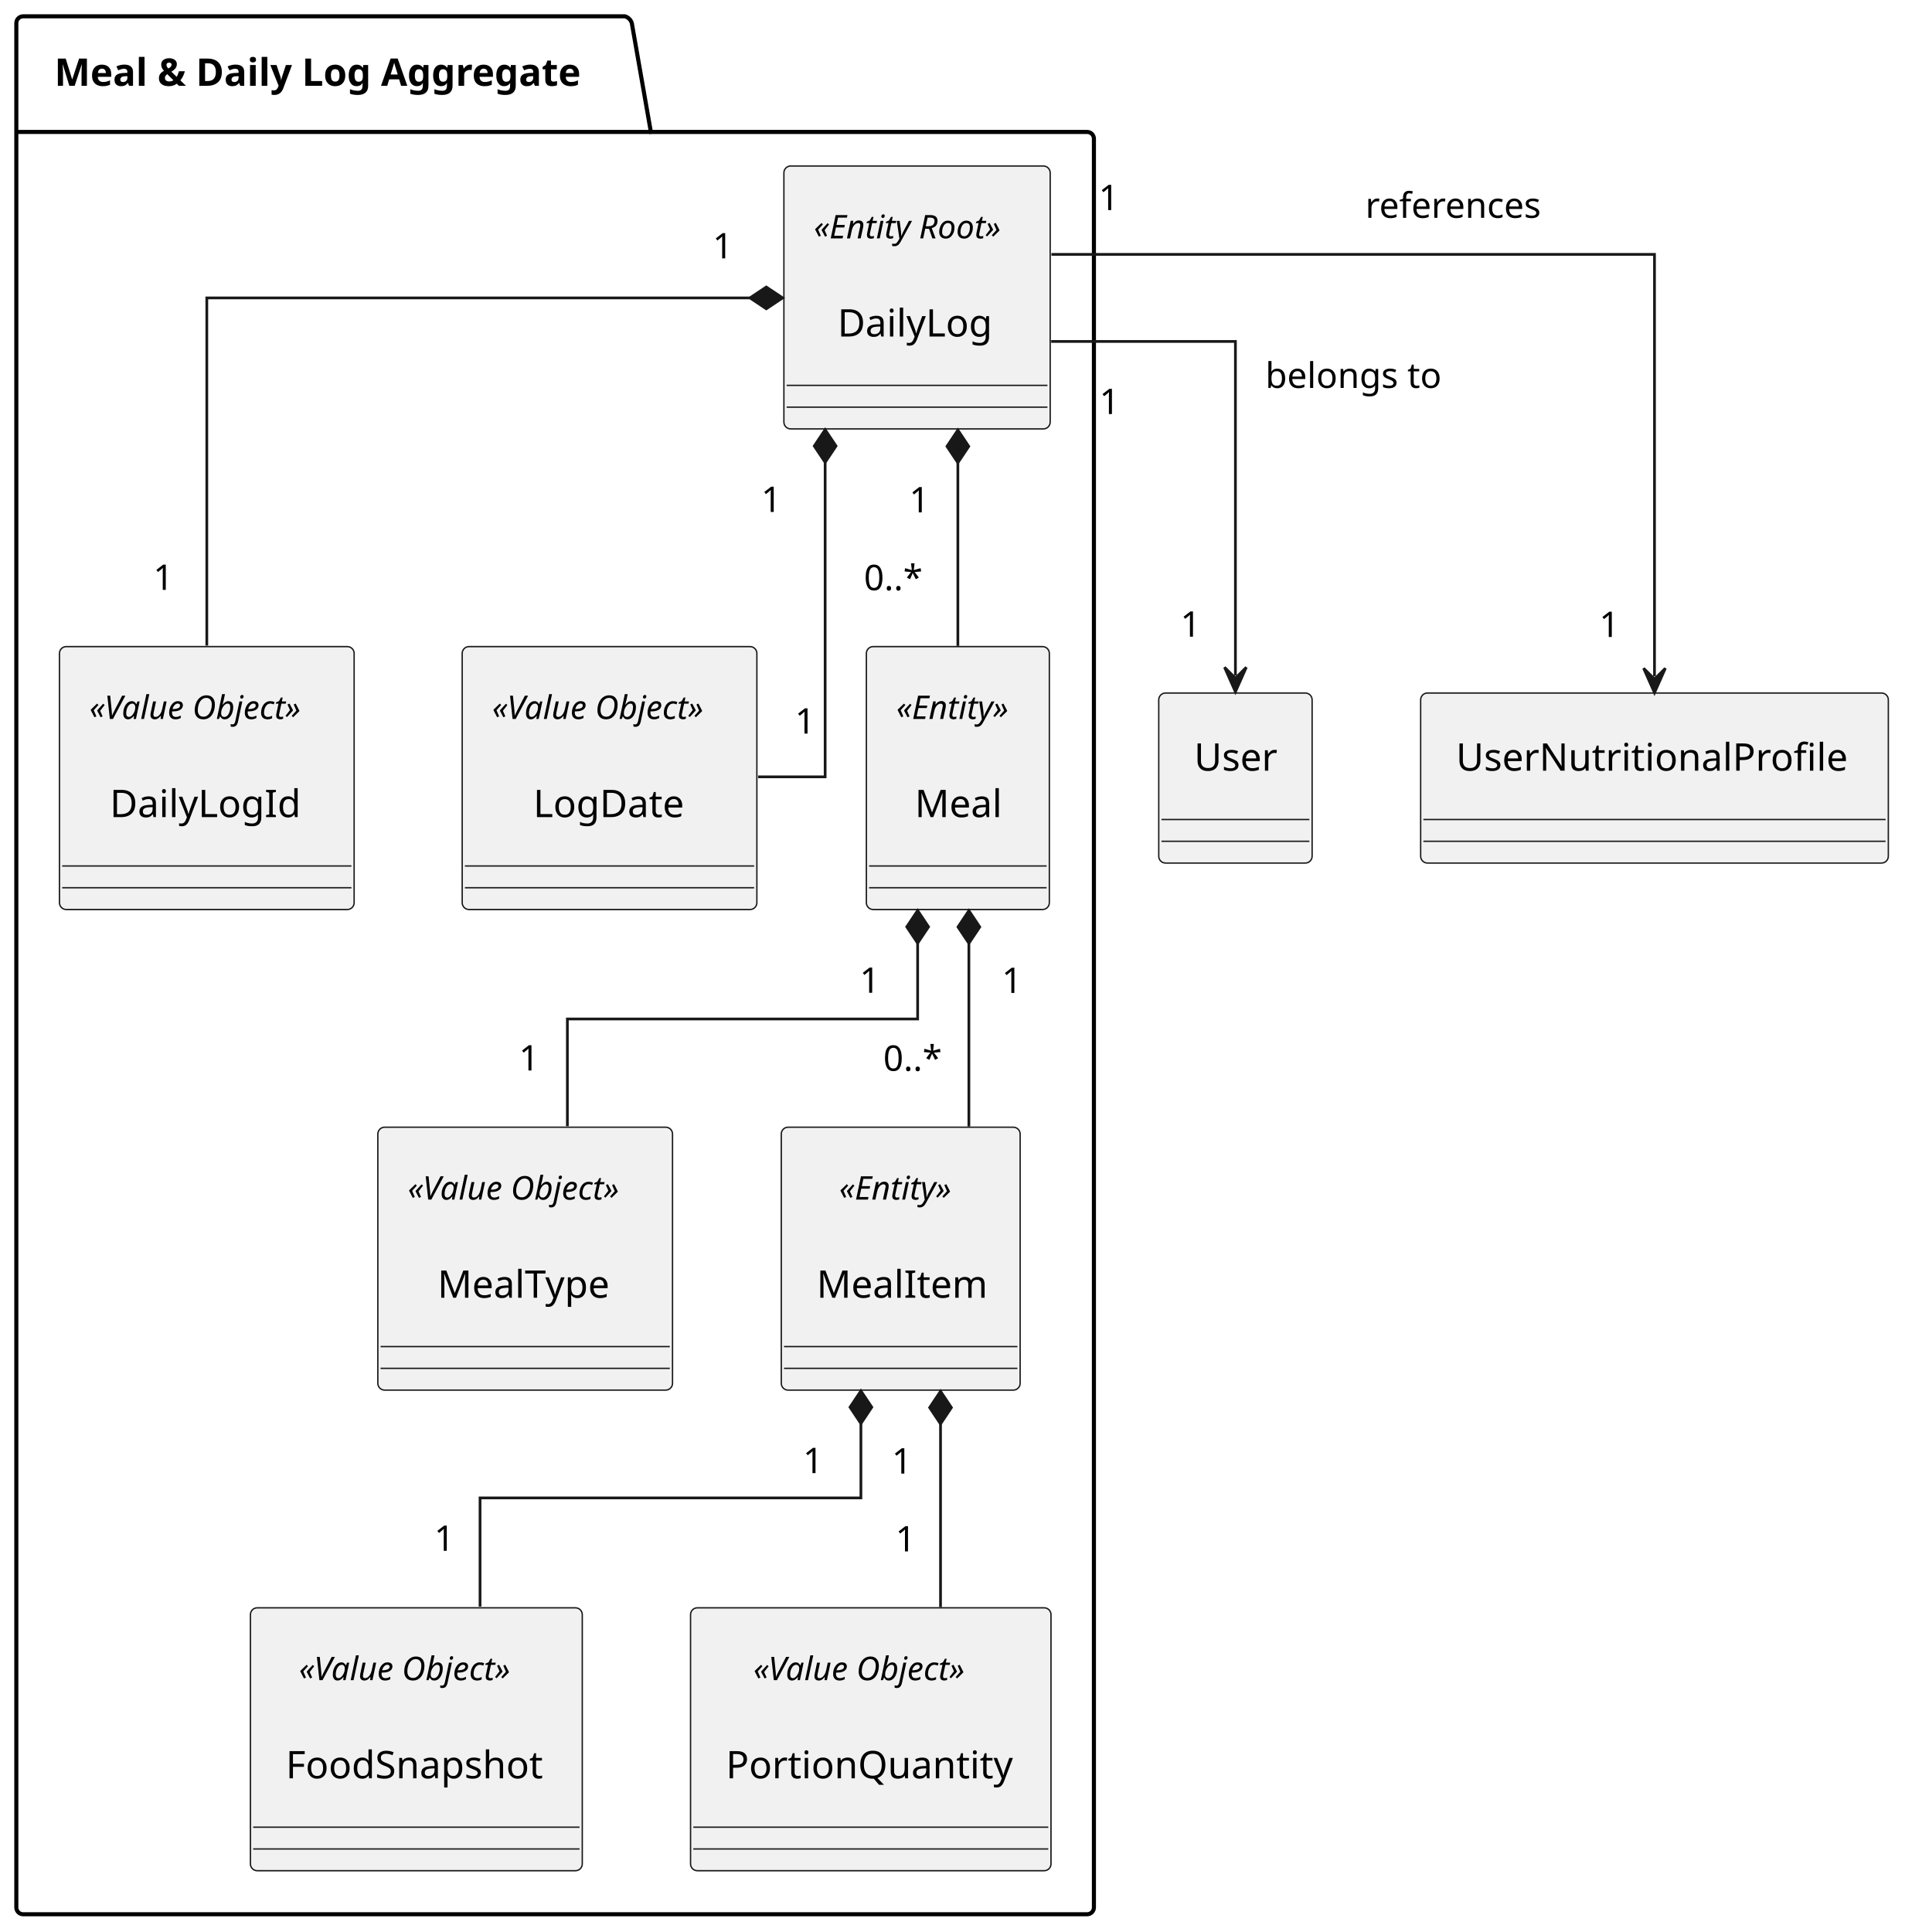
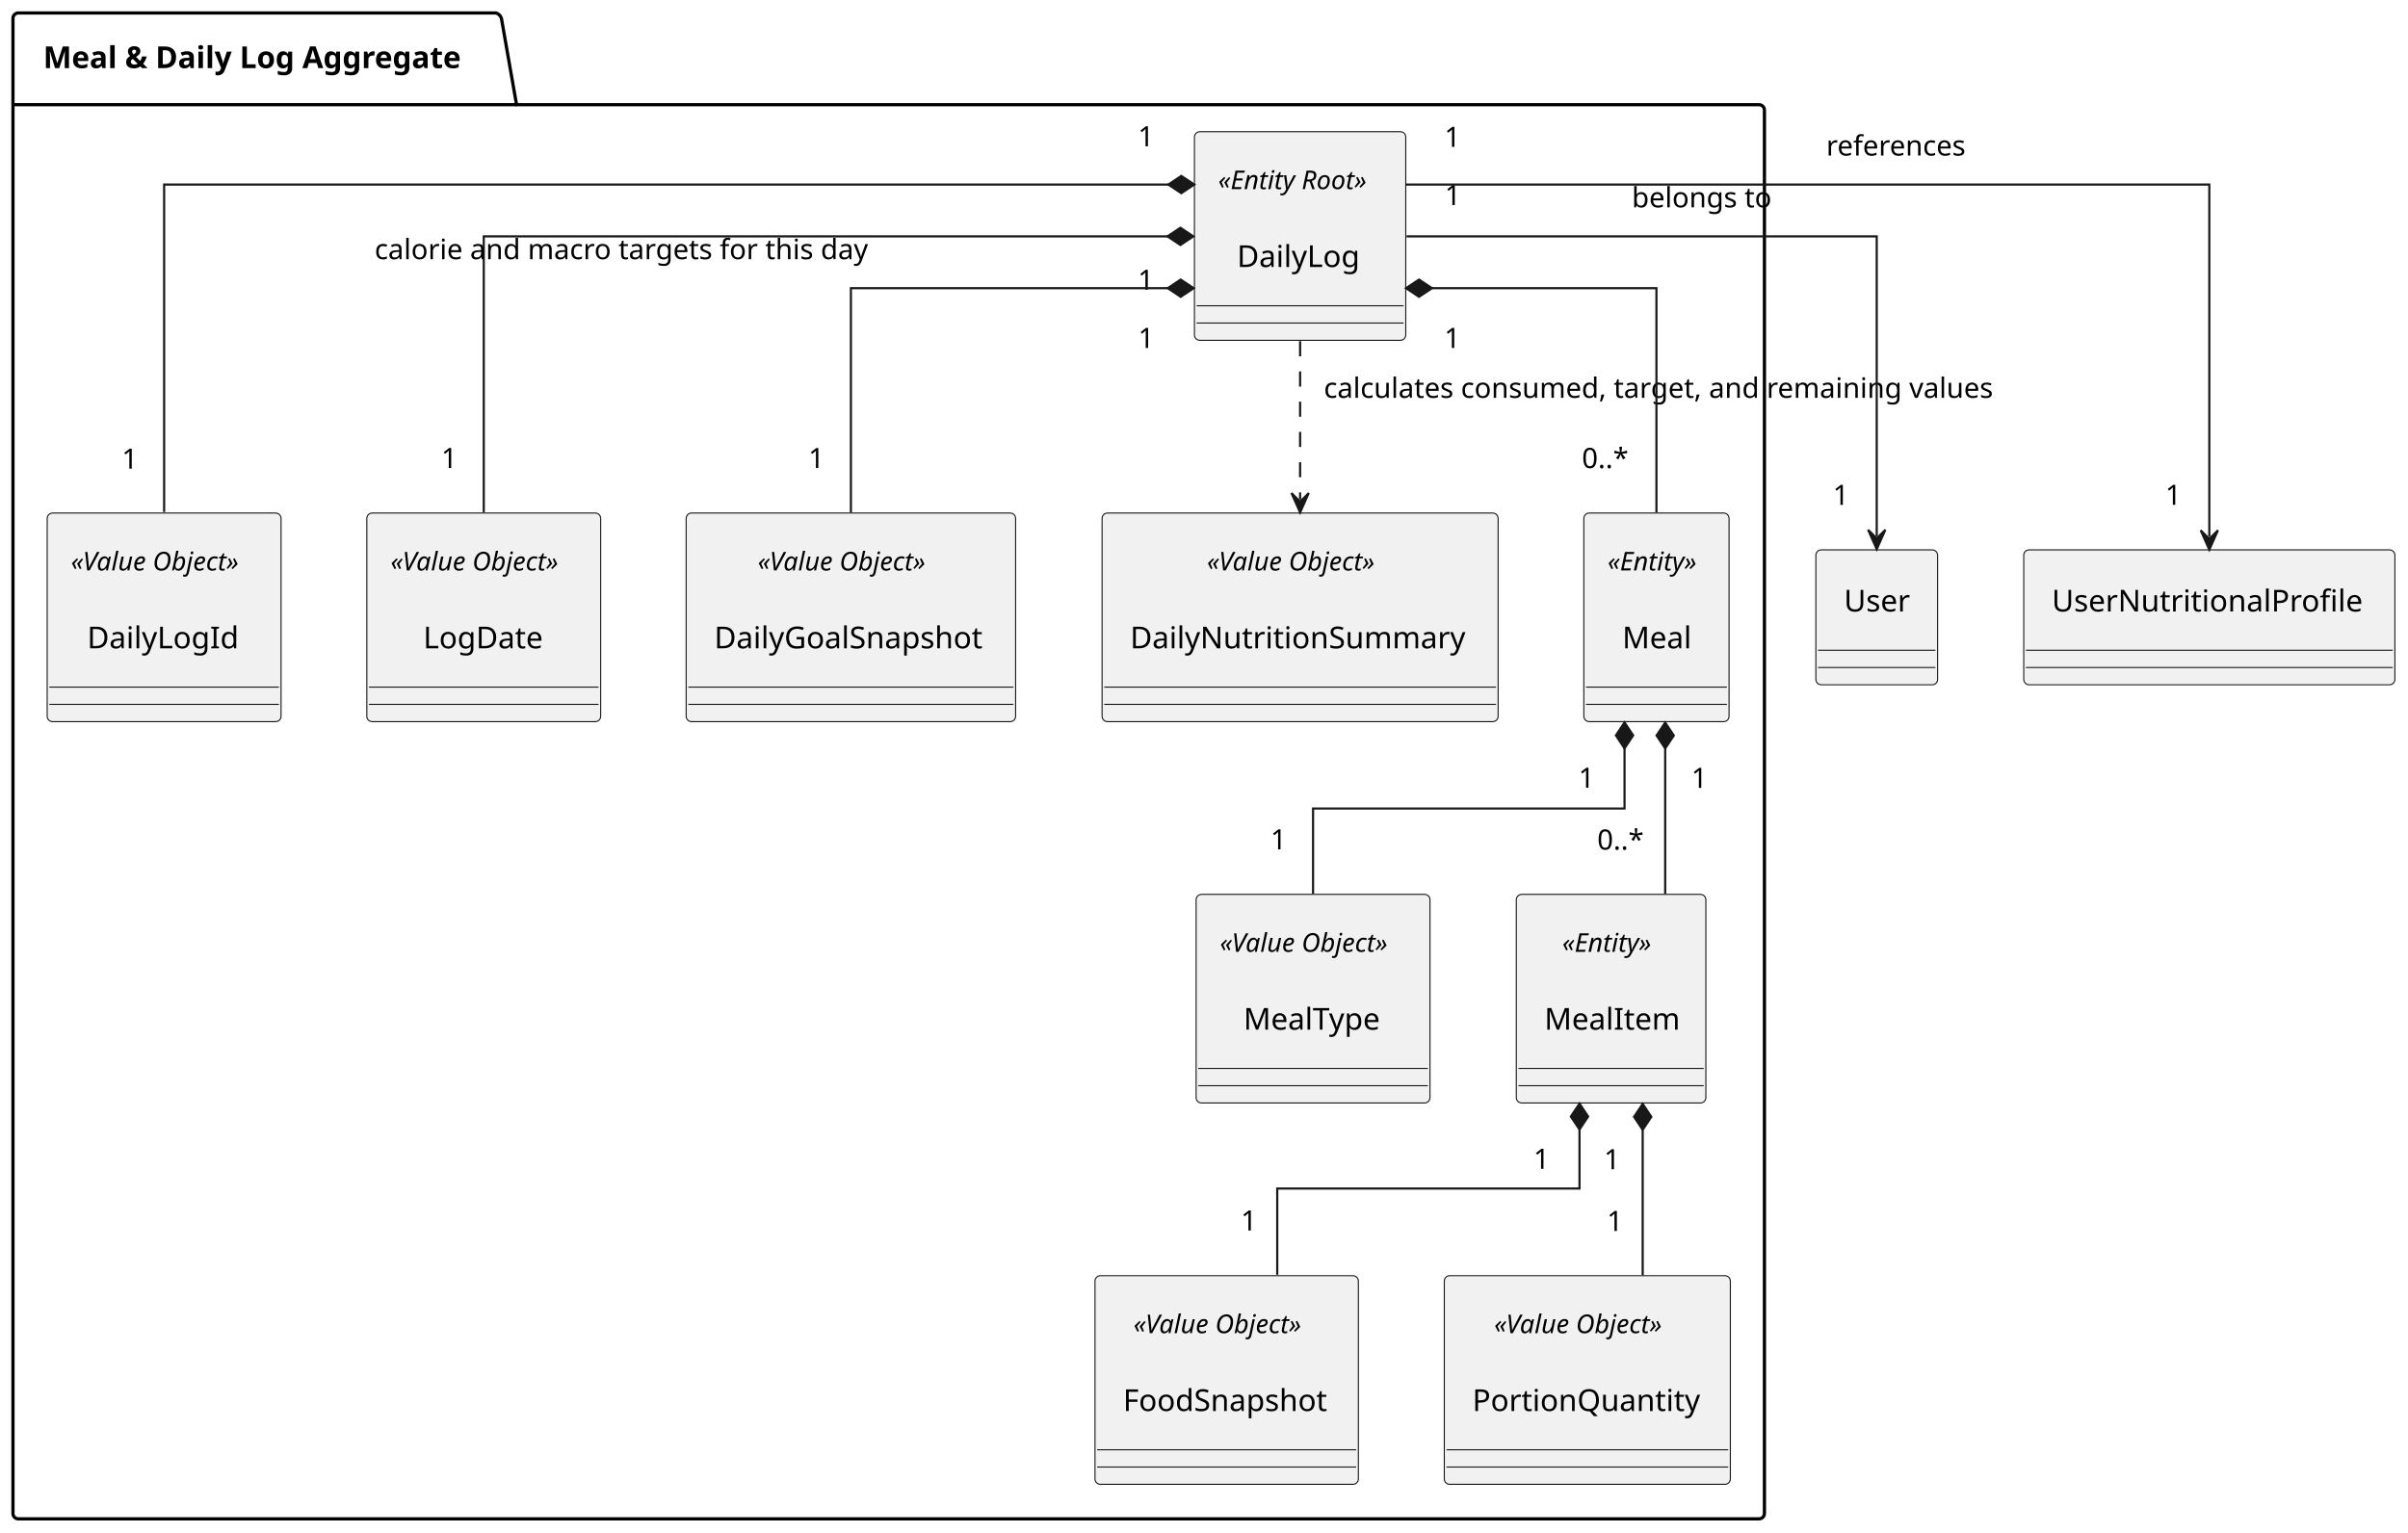
- <svg xmlns="http://www.w3.org/2000/svg" contentStyleType="text/css" data-diagram-type="CLASS" height="710px" preserveAspectRatio="none" style="width:700px;height:710px;background:#FFFFFF;" version="1.1" viewBox="0 0 700 710" width="700px" zoomAndPan="magnify">
+ <svg xmlns="http://www.w3.org/2000/svg" contentStyleType="text/css" data-diagram-type="CLASS" height="710px" preserveAspectRatio="none" style="width:1115px;height:710px;background:#FFFFFF;" version="1.1" viewBox="0 0 1115 710" width="1115px" zoomAndPan="magnify">
  <defs />
  <g>
    <g class="cluster" data-qualified-name="Meal . Daily Log Aggregate" data-source-line="9" id="ent0002">
-       <path d="M8.5,6 L229.684,6 A3.75,3.75 0 0 1 232.184,8.5 L239.184,48.488 L399.5,48.488 A2.5,2.5 0 0 1 402,50.988 L402,700.98 A2.5,2.5 0 0 1 399.5,703.48 L8.5,703.48 A2.5,2.5 0 0 1 6,700.98 L6,8.5 A2.5,2.5 0 0 1 8.5,6" fill="none" style="stroke:#000000;stroke-width:1.5;" />
+       <path d="M8.5,6 L229.684,6 A3.75,3.75 0 0 1 232.184,8.5 L239.184,48.488 L814.5,48.488 A2.5,2.5 0 0 1 817,50.988 L817,700.98 A2.5,2.5 0 0 1 814.5,703.48 L8.5,703.48 A2.5,2.5 0 0 1 6,700.98 L6,8.5 A2.5,2.5 0 0 1 8.5,6" fill="none" style="stroke:#000000;stroke-width:1.5;" />
      <line style="stroke:#000000;stroke-width:1.5;" x1="6" x2="239.184" y1="48.488" y2="48.488" />
      <text fill="#000000" font-family="sans-serif" font-size="14" font-weight="bold" lengthAdjust="spacing" textLength="200.184" x="20" y="31.535">Meal &amp; Daily Log Aggregate</text>
    </g>
    <g class="entity" data-qualified-name="Meal . Daily Log Aggregate.DailyLog" data-source-line="10" id="ent0003">
-       <rect fill="#F1F1F1" height="96.621" rx="2.5" ry="2.5" style="stroke:#181818;stroke-width:0.5;" width="97.856" x="288.07" y="61" />
-       <text fill="#000000" font-family="sans-serif" font-size="12" font-style="italic" lengthAdjust="spacing" textLength="75.856" x="299.07" y="87.602">«Entity Root»</text>
-       <text fill="#000000" font-family="sans-serif" font-size="14" lengthAdjust="spacing" textLength="58.42" x="307.788" y="123.668">DailyLog</text>
-       <line style="stroke:#181818;stroke-width:0.5;" x1="289.07" x2="384.925" y1="141.621" y2="141.621" />
-       <line style="stroke:#181818;stroke-width:0.5;" x1="289.07" x2="384.925" y1="149.621" y2="149.621" />
+       <rect fill="#F1F1F1" height="96.621" rx="2.5" ry="2.5" style="stroke:#181818;stroke-width:0.5;" width="97.856" x="553.07" y="61" />
+       <text fill="#000000" font-family="sans-serif" font-size="12" font-style="italic" lengthAdjust="spacing" textLength="75.856" x="564.07" y="87.602">«Entity Root»</text>
+       <text fill="#000000" font-family="sans-serif" font-size="14" lengthAdjust="spacing" textLength="58.42" x="572.788" y="123.668">DailyLog</text>
+       <line style="stroke:#181818;stroke-width:0.5;" x1="554.07" x2="649.926" y1="141.621" y2="141.621" />
+       <line style="stroke:#181818;stroke-width:0.5;" x1="554.07" x2="649.926" y1="149.621" y2="149.621" />
    </g>
    <g class="entity" data-qualified-name="Meal . Daily Log Aggregate.DailyLogId" data-source-line="11" id="ent0004">
      <rect fill="#F1F1F1" height="96.621" rx="2.5" ry="2.5" style="stroke:#181818;stroke-width:0.5;" width="108.291" x="21.85" y="237.62" />
      <text fill="#000000" font-family="sans-serif" font-size="12" font-style="italic" lengthAdjust="spacing" textLength="86.291" x="32.85" y="264.222">«Value Object»</text>
      <text fill="#000000" font-family="sans-serif" font-size="14" lengthAdjust="spacing" textLength="71.265" x="40.363" y="300.288">DailyLogId</text>
      <line style="stroke:#181818;stroke-width:0.5;" x1="22.85" x2="129.141" y1="318.241" y2="318.241" />
      <line style="stroke:#181818;stroke-width:0.5;" x1="22.85" x2="129.141" y1="326.241" y2="326.241" />
    </g>
    <g class="entity" data-qualified-name="Meal . Daily Log Aggregate.LogDate" data-source-line="12" id="ent0005">
      <rect fill="#F1F1F1" height="96.621" rx="2.5" ry="2.5" style="stroke:#181818;stroke-width:0.5;" width="108.291" x="169.85" y="237.62" />
      <text fill="#000000" font-family="sans-serif" font-size="12" font-style="italic" lengthAdjust="spacing" textLength="86.291" x="180.85" y="264.222">«Value Object»</text>
      <text fill="#000000" font-family="sans-serif" font-size="14" lengthAdjust="spacing" textLength="56.048" x="195.972" y="300.288">LogDate</text>
      <line style="stroke:#181818;stroke-width:0.5;" x1="170.85" x2="277.141" y1="318.241" y2="318.241" />
      <line style="stroke:#181818;stroke-width:0.5;" x1="170.85" x2="277.141" y1="326.241" y2="326.241" />
    </g>
-     <g class="entity" data-qualified-name="Meal . Daily Log Aggregate.Meal" data-source-line="13" id="ent0006">
-       <rect fill="#F1F1F1" height="96.621" rx="2.5" ry="2.5" style="stroke:#181818;stroke-width:0.5;" width="67.24" x="318.38" y="237.62" />
-       <text fill="#000000" font-family="sans-serif" font-size="12" font-style="italic" lengthAdjust="spacing" textLength="45.24" x="329.38" y="264.222">«Entity»</text>
-       <text fill="#000000" font-family="sans-serif" font-size="14" lengthAdjust="spacing" textLength="31.637" x="336.182" y="300.288">Meal</text>
-       <line style="stroke:#181818;stroke-width:0.5;" x1="319.38" x2="384.62" y1="318.241" y2="318.241" />
-       <line style="stroke:#181818;stroke-width:0.5;" x1="319.38" x2="384.62" y1="326.241" y2="326.241" />
+     <g class="entity" data-qualified-name="Meal . Daily Log Aggregate.DailyGoalSnapshot" data-source-line="13" id="ent0006">
+       <rect fill="#F1F1F1" height="96.621" rx="2.5" ry="2.5" style="stroke:#181818;stroke-width:0.5;" width="152.554" x="317.72" y="237.62" />
+       <text fill="#000000" font-family="sans-serif" font-size="12" font-style="italic" lengthAdjust="spacing" textLength="86.291" x="350.851" y="264.222">«Value Object»</text>
+       <text fill="#000000" font-family="sans-serif" font-size="14" lengthAdjust="spacing" textLength="126.554" x="330.72" y="300.288">DailyGoalSnapshot</text>
+       <line style="stroke:#181818;stroke-width:0.5;" x1="318.72" x2="469.274" y1="318.241" y2="318.241" />
+       <line style="stroke:#181818;stroke-width:0.5;" x1="318.72" x2="469.274" y1="326.241" y2="326.241" />
    </g>
-     <g class="entity" data-qualified-name="Meal . Daily Log Aggregate.MealType" data-source-line="14" id="ent0007">
-       <rect fill="#F1F1F1" height="96.621" rx="2.5" ry="2.5" style="stroke:#181818;stroke-width:0.5;" width="108.291" x="138.85" y="414.24" />
-       <text fill="#000000" font-family="sans-serif" font-size="12" font-style="italic" lengthAdjust="spacing" textLength="86.291" x="149.85" y="440.842">«Value Object»</text>
-       <text fill="#000000" font-family="sans-serif" font-size="14" lengthAdjust="spacing" textLength="64.415" x="160.788" y="476.908">MealType</text>
-       <line style="stroke:#181818;stroke-width:0.5;" x1="139.85" x2="246.141" y1="494.861" y2="494.861" />
-       <line style="stroke:#181818;stroke-width:0.5;" x1="139.85" x2="246.141" y1="502.861" y2="502.861" />
+     <g class="entity" data-qualified-name="Meal . Daily Log Aggregate.DailyNutritionSummary" data-source-line="14" id="ent0007">
+       <rect fill="#F1F1F1" height="96.621" rx="2.5" ry="2.5" style="stroke:#181818;stroke-width:0.5;" width="183.384" x="510.31" y="237.62" />
+       <text fill="#000000" font-family="sans-serif" font-size="12" font-style="italic" lengthAdjust="spacing" textLength="86.291" x="558.856" y="264.222">«Value Object»</text>
+       <text fill="#000000" font-family="sans-serif" font-size="14" lengthAdjust="spacing" textLength="157.384" x="523.31" y="300.288">DailyNutritionSummary</text>
+       <line style="stroke:#181818;stroke-width:0.5;" x1="511.31" x2="692.694" y1="318.241" y2="318.241" />
+       <line style="stroke:#181818;stroke-width:0.5;" x1="511.31" x2="692.694" y1="326.241" y2="326.241" />
    </g>
-     <g class="entity" data-qualified-name="Meal . Daily Log Aggregate.MealItem" data-source-line="15" id="ent0008">
-       <rect fill="#F1F1F1" height="96.621" rx="2.5" ry="2.5" style="stroke:#181818;stroke-width:0.5;" width="87.776" x="287.11" y="414.24" />
-       <text fill="#000000" font-family="sans-serif" font-size="12" font-style="italic" lengthAdjust="spacing" textLength="45.24" x="308.378" y="440.842">«Entity»</text>
-       <text fill="#000000" font-family="sans-serif" font-size="14" lengthAdjust="spacing" textLength="61.776" x="300.11" y="476.908">MealItem</text>
-       <line style="stroke:#181818;stroke-width:0.5;" x1="288.11" x2="373.886" y1="494.861" y2="494.861" />
-       <line style="stroke:#181818;stroke-width:0.5;" x1="288.11" x2="373.886" y1="502.861" y2="502.861" />
+     <g class="entity" data-qualified-name="Meal . Daily Log Aggregate.Meal" data-source-line="15" id="ent0008">
+       <rect fill="#F1F1F1" height="96.621" rx="2.5" ry="2.5" style="stroke:#181818;stroke-width:0.5;" width="67.24" x="733.38" y="237.62" />
+       <text fill="#000000" font-family="sans-serif" font-size="12" font-style="italic" lengthAdjust="spacing" textLength="45.24" x="744.38" y="264.222">«Entity»</text>
+       <text fill="#000000" font-family="sans-serif" font-size="14" lengthAdjust="spacing" textLength="31.637" x="751.182" y="300.288">Meal</text>
+       <line style="stroke:#181818;stroke-width:0.5;" x1="734.38" x2="799.62" y1="318.241" y2="318.241" />
+       <line style="stroke:#181818;stroke-width:0.5;" x1="734.38" x2="799.62" y1="326.241" y2="326.241" />
    </g>
-     <g class="entity" data-qualified-name="Meal . Daily Log Aggregate.FoodSnapshot" data-source-line="16" id="ent0009">
-       <rect fill="#F1F1F1" height="96.621" rx="2.5" ry="2.5" style="stroke:#181818;stroke-width:0.5;" width="121.949" x="92.03" y="590.86" />
-       <text fill="#000000" font-family="sans-serif" font-size="12" font-style="italic" lengthAdjust="spacing" textLength="86.291" x="109.859" y="617.462">«Value Object»</text>
-       <text fill="#000000" font-family="sans-serif" font-size="14" lengthAdjust="spacing" textLength="95.949" x="105.03" y="653.528">FoodSnapshot</text>
-       <line style="stroke:#181818;stroke-width:0.5;" x1="93.03" x2="212.979" y1="671.481" y2="671.481" />
-       <line style="stroke:#181818;stroke-width:0.5;" x1="93.03" x2="212.979" y1="679.481" y2="679.481" />
+     <g class="entity" data-qualified-name="Meal . Daily Log Aggregate.MealType" data-source-line="16" id="ent0009">
+       <rect fill="#F1F1F1" height="96.621" rx="2.5" ry="2.5" style="stroke:#181818;stroke-width:0.5;" width="108.291" x="553.85" y="414.24" />
+       <text fill="#000000" font-family="sans-serif" font-size="12" font-style="italic" lengthAdjust="spacing" textLength="86.291" x="564.85" y="440.842">«Value Object»</text>
+       <text fill="#000000" font-family="sans-serif" font-size="14" lengthAdjust="spacing" textLength="64.415" x="575.788" y="476.908">MealType</text>
+       <line style="stroke:#181818;stroke-width:0.5;" x1="554.85" x2="661.141" y1="494.861" y2="494.861" />
+       <line style="stroke:#181818;stroke-width:0.5;" x1="554.85" x2="661.141" y1="502.861" y2="502.861" />
    </g>
-     <g class="entity" data-qualified-name="Meal . Daily Log Aggregate.PortionQuantity" data-source-line="17" id="ent0010">
-       <rect fill="#F1F1F1" height="96.621" rx="2.5" ry="2.5" style="stroke:#181818;stroke-width:0.5;" width="132.456" x="253.77" y="590.86" />
-       <text fill="#000000" font-family="sans-serif" font-size="12" font-style="italic" lengthAdjust="spacing" textLength="86.291" x="276.853" y="617.462">«Value Object»</text>
-       <text fill="#000000" font-family="sans-serif" font-size="14" lengthAdjust="spacing" textLength="106.456" x="266.77" y="653.528">PortionQuantity</text>
-       <line style="stroke:#181818;stroke-width:0.5;" x1="254.77" x2="385.226" y1="671.481" y2="671.481" />
-       <line style="stroke:#181818;stroke-width:0.5;" x1="254.77" x2="385.226" y1="679.481" y2="679.481" />
+     <g class="entity" data-qualified-name="Meal . Daily Log Aggregate.MealItem" data-source-line="17" id="ent0010">
+       <rect fill="#F1F1F1" height="96.621" rx="2.5" ry="2.5" style="stroke:#181818;stroke-width:0.5;" width="87.776" x="702.11" y="414.24" />
+       <text fill="#000000" font-family="sans-serif" font-size="12" font-style="italic" lengthAdjust="spacing" textLength="45.24" x="723.378" y="440.842">«Entity»</text>
+       <text fill="#000000" font-family="sans-serif" font-size="14" lengthAdjust="spacing" textLength="61.776" x="715.11" y="476.908">MealItem</text>
+       <line style="stroke:#181818;stroke-width:0.5;" x1="703.11" x2="788.886" y1="494.861" y2="494.861" />
+       <line style="stroke:#181818;stroke-width:0.5;" x1="703.11" x2="788.886" y1="502.861" y2="502.861" />
    </g>
-     <g class="entity" data-qualified-name="User" data-source-line="22" id="ent0013">
-       <rect fill="#F1F1F1" height="62.488" rx="2.5" ry="2.5" style="stroke:#181818;stroke-width:0.5;" width="56.365" x="425.82" y="254.68" />
-       <text fill="#000000" font-family="sans-serif" font-size="14" lengthAdjust="spacing" textLength="30.365" x="438.82" y="283.215">User</text>
-       <line style="stroke:#181818;stroke-width:0.5;" x1="426.82" x2="481.185" y1="301.168" y2="301.168" />
-       <line style="stroke:#181818;stroke-width:0.5;" x1="426.82" x2="481.185" y1="309.168" y2="309.168" />
+     <g class="entity" data-qualified-name="Meal . Daily Log Aggregate.FoodSnapshot" data-source-line="18" id="ent0011">
+       <rect fill="#F1F1F1" height="96.621" rx="2.5" ry="2.5" style="stroke:#181818;stroke-width:0.5;" width="121.949" x="507.03" y="590.86" />
+       <text fill="#000000" font-family="sans-serif" font-size="12" font-style="italic" lengthAdjust="spacing" textLength="86.291" x="524.859" y="617.462">«Value Object»</text>
+       <text fill="#000000" font-family="sans-serif" font-size="14" lengthAdjust="spacing" textLength="95.949" x="520.03" y="653.528">FoodSnapshot</text>
+       <line style="stroke:#181818;stroke-width:0.5;" x1="508.03" x2="627.979" y1="671.481" y2="671.481" />
+       <line style="stroke:#181818;stroke-width:0.5;" x1="508.03" x2="627.979" y1="679.481" y2="679.481" />
    </g>
-     <g class="entity" data-qualified-name="UserNutritionalProfile" data-source-line="24" id="ent0016">
-       <rect fill="#F1F1F1" height="62.488" rx="2.5" ry="2.5" style="stroke:#181818;stroke-width:0.5;" width="171.865" x="522.07" y="254.68" />
-       <text fill="#000000" font-family="sans-serif" font-size="14" lengthAdjust="spacing" textLength="145.865" x="535.07" y="283.215">UserNutritionalProfile</text>
-       <line style="stroke:#181818;stroke-width:0.5;" x1="523.07" x2="692.935" y1="301.168" y2="301.168" />
-       <line style="stroke:#181818;stroke-width:0.5;" x1="523.07" x2="692.935" y1="309.168" y2="309.168" />
+     <g class="entity" data-qualified-name="Meal . Daily Log Aggregate.PortionQuantity" data-source-line="19" id="ent0012">
+       <rect fill="#F1F1F1" height="96.621" rx="2.5" ry="2.5" style="stroke:#181818;stroke-width:0.5;" width="132.456" x="668.77" y="590.86" />
+       <text fill="#000000" font-family="sans-serif" font-size="12" font-style="italic" lengthAdjust="spacing" textLength="86.291" x="691.852" y="617.462">«Value Object»</text>
+       <text fill="#000000" font-family="sans-serif" font-size="14" lengthAdjust="spacing" textLength="106.456" x="681.77" y="653.528">PortionQuantity</text>
+       <line style="stroke:#181818;stroke-width:0.5;" x1="669.77" x2="800.226" y1="671.481" y2="671.481" />
+       <line style="stroke:#181818;stroke-width:0.5;" x1="669.77" x2="800.226" y1="679.481" y2="679.481" />
    </g>
-     <g class="link" data-entity-1="ent0003" data-entity-2="ent0004" data-link-type="composition" data-source-line="20" id="lnk11">
-       <path codeLine="20" d="M275.6,109.48 C199.93,109.48 76,109.48 76,109.48 C76,109.48 76,185.02 76,237.25" fill="none" id="DailyLog-backto-DailyLogId" style="stroke:#181818;stroke-width:1;" />
-       <polygon fill="#181818" points="287.6,109.48,281.6,105.48,275.6,109.48,281.6,113.48,287.6,109.48" style="stroke:#181818;stroke-width:1;" />
-       <text fill="#000000" font-family="sans-serif" font-size="13" lengthAdjust="spacing" textLength="8.22" x="261.887" y="94.955">1</text>
-       <text fill="#000000" font-family="sans-serif" font-size="13" lengthAdjust="spacing" textLength="8.22" x="56.308" y="216.772">1</text>
+     <g class="entity" data-qualified-name="User" data-source-line="26" id="ent0017">
+       <rect fill="#F1F1F1" height="62.488" rx="2.5" ry="2.5" style="stroke:#181818;stroke-width:0.5;" width="56.365" x="840.82" y="254.68" />
+       <text fill="#000000" font-family="sans-serif" font-size="14" lengthAdjust="spacing" textLength="30.365" x="853.82" y="283.215">User</text>
+       <line style="stroke:#181818;stroke-width:0.5;" x1="841.82" x2="896.185" y1="301.168" y2="301.168" />
+       <line style="stroke:#181818;stroke-width:0.5;" x1="841.82" x2="896.185" y1="309.168" y2="309.168" />
    </g>
-     <g class="link" data-entity-1="ent0003" data-entity-2="ent0005" data-link-type="composition" data-source-line="21" id="lnk12">
-       <path codeLine="21" d="M303.23,169.91 C303.23,222.06 303.23,285.48 303.23,285.48 C303.23,285.48 292.32,285.48 278.59,285.48" fill="none" id="DailyLog-backto-LogDate" style="stroke:#181818;stroke-width:1;" />
-       <polygon fill="#181818" points="303.23,157.91,299.23,163.91,303.23,169.91,307.23,163.91,303.23,157.91" style="stroke:#181818;stroke-width:1;" />
-       <text fill="#000000" font-family="sans-serif" font-size="13" lengthAdjust="spacing" textLength="8.22" x="279.72" y="188.139">1</text>
-       <text fill="#000000" font-family="sans-serif" font-size="13" lengthAdjust="spacing" textLength="8.22" x="292.14" y="269.591">1</text>
+     <g class="entity" data-qualified-name="UserNutritionalProfile" data-source-line="28" id="ent0020">
+       <rect fill="#F1F1F1" height="62.488" rx="2.5" ry="2.5" style="stroke:#181818;stroke-width:0.5;" width="171.865" x="937.07" y="254.68" />
+       <text fill="#000000" font-family="sans-serif" font-size="14" lengthAdjust="spacing" textLength="145.865" x="950.07" y="283.215">UserNutritionalProfile</text>
+       <line style="stroke:#181818;stroke-width:0.5;" x1="938.07" x2="1107.935" y1="301.168" y2="301.168" />
+       <line style="stroke:#181818;stroke-width:0.5;" x1="938.07" x2="1107.935" y1="309.168" y2="309.168" />
    </g>
-     <g class="link" data-entity-1="ent0003" data-entity-2="ent0013" data-link-type="dependency" data-source-line="22" id="lnk14">
-       <path codeLine="22" d="M386.28,125.48 C418.25,125.48 454,125.48 454,125.48 C454,125.48 454,201.47 454,248.23" fill="none" id="DailyLog-to-User" style="stroke:#181818;stroke-width:1;" />
-       <polygon fill="#181818" points="454,254.23,458,245.23,454,249.23,450,245.23,454,254.23" style="stroke:#181818;stroke-width:1;" />
-       <text fill="#000000" font-family="sans-serif" font-size="13" lengthAdjust="spacing" textLength="66.93" x="465" y="142.558">belongs to</text>
-       <text fill="#000000" font-family="sans-serif" font-size="13" lengthAdjust="spacing" textLength="8.22" x="404.006" y="152.171">1</text>
-       <text fill="#000000" font-family="sans-serif" font-size="13" lengthAdjust="spacing" textLength="8.22" x="433.786" y="233.983">1</text>
+     <g class="link" data-entity-1="ent0003" data-entity-2="ent0004" data-link-type="composition" data-source-line="22" id="lnk13">
+       <path codeLine="22" d="M540.99,85.48 C410.41,85.48 76,85.48 76,85.48 C76,85.48 76,177.82 76,237.15" fill="none" id="DailyLog-backto-DailyLogId" style="stroke:#181818;stroke-width:1;" />
+       <polygon fill="#181818" points="552.99,85.48,546.99,81.48,540.99,85.48,546.99,89.48,552.99,85.48" style="stroke:#181818;stroke-width:1;" />
+       <text fill="#000000" font-family="sans-serif" font-size="13" lengthAdjust="spacing" textLength="8.22" x="526.931" y="67.773">1</text>
+       <text fill="#000000" font-family="sans-serif" font-size="13" lengthAdjust="spacing" textLength="8.22" x="56.395" y="217.073">1</text>
    </g>
-     <g class="link" data-entity-1="ent0003" data-entity-2="ent0006" data-link-type="composition" data-source-line="23" id="lnk15">
-       <path codeLine="23" d="M352,170.04 C352,194.75 352,212.67 352,237.36" fill="none" id="DailyLog-backto-Meal" style="stroke:#181818;stroke-width:1;" />
-       <polygon fill="#181818" points="352,158.04,348,164.04,352,170.04,356,164.04,352,158.04" style="stroke:#181818;stroke-width:1;" />
-       <text fill="#000000" font-family="sans-serif" font-size="13" lengthAdjust="spacing" textLength="8.22" x="334.129" y="188.284">1</text>
-       <text fill="#000000" font-family="sans-serif" font-size="13" lengthAdjust="spacing" textLength="22.712" x="317.484" y="216.895">0..*</text>
+     <g class="link" data-entity-1="ent0003" data-entity-2="ent0005" data-link-type="composition" data-source-line="23" id="lnk14">
+       <path codeLine="23" d="M540.58,109.48 C438.12,109.48 224,109.48 224,109.48 C224,109.48 224,185.02 224,237.25" fill="none" id="DailyLog-backto-LogDate" style="stroke:#181818;stroke-width:1;" />
+       <polygon fill="#181818" points="552.58,109.48,546.58,105.48,540.58,109.48,546.58,113.48,552.58,109.48" style="stroke:#181818;stroke-width:1;" />
+       <text fill="#000000" font-family="sans-serif" font-size="13" lengthAdjust="spacing" textLength="8.22" x="526.864" y="134.221">1</text>
+       <text fill="#000000" font-family="sans-serif" font-size="13" lengthAdjust="spacing" textLength="8.22" x="204.308" y="216.772">1</text>
    </g>
-     <g class="link" data-entity-1="ent0003" data-entity-2="ent0016" data-link-type="dependency" data-source-line="24" id="lnk17">
-       <path codeLine="24" d="M386.39,93.48 C464.56,93.48 608,93.48 608,93.48 C608,93.48 608,194.05 608,248.58" fill="none" id="DailyLog-to-UserNutritionalProfile" style="stroke:#181818;stroke-width:1;" />
-       <polygon fill="#181818" points="608,254.58,612,245.58,608,249.58,604,245.58,608,254.58" style="stroke:#181818;stroke-width:1;" />
-       <text fill="#000000" font-family="sans-serif" font-size="13" lengthAdjust="spacing" textLength="65.743" x="501.74" y="80.048">references</text>
-       <text fill="#000000" font-family="sans-serif" font-size="13" lengthAdjust="spacing" textLength="8.22" x="403.733" y="77.213">1</text>
-       <text fill="#000000" font-family="sans-serif" font-size="13" lengthAdjust="spacing" textLength="8.22" x="587.699" y="234.084">1</text>
+     <g class="link" data-entity-1="ent0003" data-entity-2="ent0006" data-link-type="composition" data-source-line="24" id="lnk15">
+       <path codeLine="24" d="M540.71,133.48 C479.2,133.48 394,133.48 394,133.48 C394,133.48 394,192.66 394,237.27" fill="none" id="DailyLog-backto-DailyGoalSnapshot" style="stroke:#181818;stroke-width:1;" />
+       <polygon fill="#181818" points="552.71,133.48,546.71,129.48,540.71,133.48,546.71,137.48,552.71,133.48" style="stroke:#181818;stroke-width:1;" />
+       <text fill="#000000" font-family="sans-serif" font-size="13" lengthAdjust="spacing" textLength="237.041" x="173.46" y="120.048">calorie and macro targets for this day</text>
+       <text fill="#000000" font-family="sans-serif" font-size="13" lengthAdjust="spacing" textLength="8.22" x="527.01" y="161.146">1</text>
+       <text fill="#000000" font-family="sans-serif" font-size="13" lengthAdjust="spacing" textLength="8.22" x="374.308" y="216.794">1</text>
    </g>
-     <g class="link" data-entity-1="ent0006" data-entity-2="ent0007" data-link-type="composition" data-source-line="26" id="lnk18">
-       <path codeLine="26" d="M337.22,346.61 C337.22,367.18 337.22,374.48 337.22,374.48 C337.22,374.48 208.5,374.48 208.5,374.48 C208.5,374.48 208.5,393.51 208.5,413.88" fill="none" id="Meal-backto-MealType" style="stroke:#181818;stroke-width:1;" />
-       <polygon fill="#181818" points="337.22,334.61,333.22,340.61,337.22,346.61,341.22,340.61,337.22,334.61" style="stroke:#181818;stroke-width:1;" />
-       <text fill="#000000" font-family="sans-serif" font-size="13" lengthAdjust="spacing" textLength="8.22" x="315.905" y="364.848">1</text>
-       <text fill="#000000" font-family="sans-serif" font-size="13" lengthAdjust="spacing" textLength="8.22" x="190.697" y="393.403">1</text>
+     <g class="link" data-entity-1="ent0003" data-entity-2="ent0007" data-link-type="dependency" data-source-line="25" id="lnk16">
+       <path codeLine="25" d="M602,158.04 C602,182.75 602,206.67 602,231.36" fill="none" id="DailyLog-to-DailyNutritionSummary" style="stroke:#181818;stroke-width:1;stroke-dasharray:7,7;" />
+       <polygon fill="#181818" points="602,237.36,606,228.36,602,232.36,598,228.36,602,237.36" style="stroke:#181818;stroke-width:1;" />
+       <text fill="#000000" font-family="sans-serif" font-size="13" lengthAdjust="spacing" textLength="319.992" x="613" y="184.268">calculates consumed, target, and remaining values</text>
    </g>
-     <g class="link" data-entity-1="ent0006" data-entity-2="ent0008" data-link-type="composition" data-source-line="27" id="lnk19">
-       <path codeLine="27" d="M356.05,346.66 C356.05,371.37 356.05,389.29 356.05,413.98" fill="none" id="Meal-backto-MealItem" style="stroke:#181818;stroke-width:1;" />
-       <polygon fill="#181818" points="356.05,334.66,352.05,340.66,356.05,346.66,360.05,340.66,356.05,334.66" style="stroke:#181818;stroke-width:1;" />
-       <text fill="#000000" font-family="sans-serif" font-size="13" lengthAdjust="spacing" textLength="8.22" x="368.15" y="364.904">1</text>
-       <text fill="#000000" font-family="sans-serif" font-size="13" lengthAdjust="spacing" textLength="22.712" x="324.587" y="393.515">0..*</text>
+     <g class="link" data-entity-1="ent0003" data-entity-2="ent0017" data-link-type="dependency" data-source-line="26" id="lnk18">
+       <path codeLine="26" d="M651.28,109.48 C728.43,109.48 869,109.48 869,109.48 C869,109.48 869,197.63 869,248.38" fill="none" id="DailyLog-to-User" style="stroke:#181818;stroke-width:1;" />
+       <polygon fill="#181818" points="869,254.38,873,245.38,869,249.38,865,245.38,869,254.38" style="stroke:#181818;stroke-width:1;" />
+       <text fill="#000000" font-family="sans-serif" font-size="13" lengthAdjust="spacing" textLength="66.93" x="755.59" y="96.048">belongs to</text>
+       <text fill="#000000" font-family="sans-serif" font-size="13" lengthAdjust="spacing" textLength="8.22" x="669.006" y="94.955">1</text>
+       <text fill="#000000" font-family="sans-serif" font-size="13" lengthAdjust="spacing" textLength="8.22" x="848.699" y="233.851">1</text>
    </g>
-     <g class="link" data-entity-1="ent0008" data-entity-2="ent0009" data-link-type="composition" data-source-line="29" id="lnk20">
-       <path codeLine="29" d="M316.37,523.14 C316.37,543.48 316.37,550.48 316.37,550.48 C316.37,550.48 176.41,550.48 176.41,550.48 C176.41,550.48 176.41,569.81 176.41,590.41" fill="none" id="MealItem-backto-FoodSnapshot" style="stroke:#181818;stroke-width:1;" />
-       <polygon fill="#181818" points="316.37,511.14,312.37,517.14,316.37,523.14,320.37,517.14,316.37,511.14" style="stroke:#181818;stroke-width:1;" />
-       <text fill="#000000" font-family="sans-serif" font-size="13" lengthAdjust="spacing" textLength="8.22" x="295.073" y="541.368">1</text>
-       <text fill="#000000" font-family="sans-serif" font-size="13" lengthAdjust="spacing" textLength="8.22" x="159.57" y="569.922">1</text>
+     <g class="link" data-entity-1="ent0003" data-entity-2="ent0008" data-link-type="composition" data-source-line="27" id="lnk19">
+       <path codeLine="27" d="M663.06,133.48 C711.7,133.48 767,133.48 767,133.48 C767,133.48 767,192.66 767,237.27" fill="none" id="DailyLog-backto-Meal" style="stroke:#181818;stroke-width:1;" />
+       <polygon fill="#181818" points="651.06,133.48,657.06,137.48,663.06,133.48,657.06,129.48,651.06,133.48" style="stroke:#181818;stroke-width:1;" />
+       <text fill="#000000" font-family="sans-serif" font-size="13" lengthAdjust="spacing" textLength="8.22" x="668.759" y="161.146">1</text>
+       <text fill="#000000" font-family="sans-serif" font-size="13" lengthAdjust="spacing" textLength="22.712" x="732.484" y="216.794">0..*</text>
    </g>
-     <g class="link" data-entity-1="ent0008" data-entity-2="ent0010" data-link-type="composition" data-source-line="30" id="lnk21">
-       <path codeLine="30" d="M345.63,523.28 C345.63,547.99 345.63,565.91 345.63,590.6" fill="none" id="MealItem-backto-PortionQuantity" style="stroke:#181818;stroke-width:1;" />
-       <polygon fill="#181818" points="345.63,511.28,341.63,517.28,345.63,523.28,349.63,517.28,345.63,511.28" style="stroke:#181818;stroke-width:1;" />
-       <text fill="#000000" font-family="sans-serif" font-size="13" lengthAdjust="spacing" textLength="8.22" x="327.716" y="541.524">1</text>
-       <text fill="#000000" font-family="sans-serif" font-size="13" lengthAdjust="spacing" textLength="8.22" x="329.061" y="570.135">1</text>
+     <g class="link" data-entity-1="ent0003" data-entity-2="ent0020" data-link-type="dependency" data-source-line="28" id="lnk21">
+       <path codeLine="28" d="M651.12,85.48 C762.17,85.48 1023,85.48 1023,85.48 C1023,85.48 1023,192.23 1023,248.61" fill="none" id="DailyLog-to-UserNutritionalProfile" style="stroke:#181818;stroke-width:1;" />
+       <polygon fill="#181818" points="1023,254.61,1027,245.61,1023,249.61,1019,245.61,1023,254.61" style="stroke:#181818;stroke-width:1;" />
+       <text fill="#000000" font-family="sans-serif" font-size="13" lengthAdjust="spacing" textLength="65.743" x="845.62" y="72.048">references</text>
+       <text fill="#000000" font-family="sans-serif" font-size="13" lengthAdjust="spacing" textLength="8.22" x="668.826" y="68.03">1</text>
+       <text fill="#000000" font-family="sans-serif" font-size="13" lengthAdjust="spacing" textLength="8.22" x="1002.612" y="233.815">1</text>
+     </g>
+     <g class="link" data-entity-1="ent0008" data-entity-2="ent0009" data-link-type="composition" data-source-line="30" id="lnk22">
+       <path codeLine="30" d="M752.22,346.61 C752.22,367.18 752.22,374.48 752.22,374.48 C752.22,374.48 608,374.48 608,374.48 C608,374.48 608,393.51 608,413.88" fill="none" id="Meal-backto-MealType" style="stroke:#181818;stroke-width:1;" />
+       <polygon fill="#181818" points="752.22,334.61,748.22,340.61,752.22,346.61,756.22,340.61,752.22,334.61" style="stroke:#181818;stroke-width:1;" />
+       <text fill="#000000" font-family="sans-serif" font-size="13" lengthAdjust="spacing" textLength="8.22" x="730.905" y="364.848">1</text>
+       <text fill="#000000" font-family="sans-serif" font-size="13" lengthAdjust="spacing" textLength="8.22" x="588.308" y="393.403">1</text>
+     </g>
+     <g class="link" data-entity-1="ent0008" data-entity-2="ent0010" data-link-type="composition" data-source-line="31" id="lnk23">
+       <path codeLine="31" d="M771.05,346.66 C771.05,371.37 771.05,389.29 771.05,413.98" fill="none" id="Meal-backto-MealItem" style="stroke:#181818;stroke-width:1;" />
+       <polygon fill="#181818" points="771.05,334.66,767.05,340.66,771.05,346.66,775.05,340.66,771.05,334.66" style="stroke:#181818;stroke-width:1;" />
+       <text fill="#000000" font-family="sans-serif" font-size="13" lengthAdjust="spacing" textLength="8.22" x="783.15" y="364.904">1</text>
+       <text fill="#000000" font-family="sans-serif" font-size="13" lengthAdjust="spacing" textLength="22.712" x="739.587" y="393.515">0..*</text>
+     </g>
+     <g class="link" data-entity-1="ent0010" data-entity-2="ent0011" data-link-type="composition" data-source-line="33" id="lnk24">
+       <path codeLine="33" d="M731.37,523.14 C731.37,543.48 731.37,550.48 731.37,550.48 C731.37,550.48 591.41,550.48 591.41,550.48 C591.41,550.48 591.41,569.81 591.41,590.41" fill="none" id="MealItem-backto-FoodSnapshot" style="stroke:#181818;stroke-width:1;" />
+       <polygon fill="#181818" points="731.37,511.14,727.37,517.14,731.37,523.14,735.37,517.14,731.37,511.14" style="stroke:#181818;stroke-width:1;" />
+       <text fill="#000000" font-family="sans-serif" font-size="13" lengthAdjust="spacing" textLength="8.22" x="710.073" y="541.368">1</text>
+       <text fill="#000000" font-family="sans-serif" font-size="13" lengthAdjust="spacing" textLength="8.22" x="574.57" y="569.922">1</text>
+     </g>
+     <g class="link" data-entity-1="ent0010" data-entity-2="ent0012" data-link-type="composition" data-source-line="34" id="lnk25">
+       <path codeLine="34" d="M760.63,523.28 C760.63,547.99 760.63,565.91 760.63,590.6" fill="none" id="MealItem-backto-PortionQuantity" style="stroke:#181818;stroke-width:1;" />
+       <polygon fill="#181818" points="760.63,511.28,756.63,517.28,760.63,523.28,764.63,517.28,760.63,511.28" style="stroke:#181818;stroke-width:1;" />
+       <text fill="#000000" font-family="sans-serif" font-size="13" lengthAdjust="spacing" textLength="8.22" x="742.716" y="541.524">1</text>
+       <text fill="#000000" font-family="sans-serif" font-size="13" lengthAdjust="spacing" textLength="8.22" x="744.061" y="570.135">1</text>
    </g>
  </g>
</svg>
